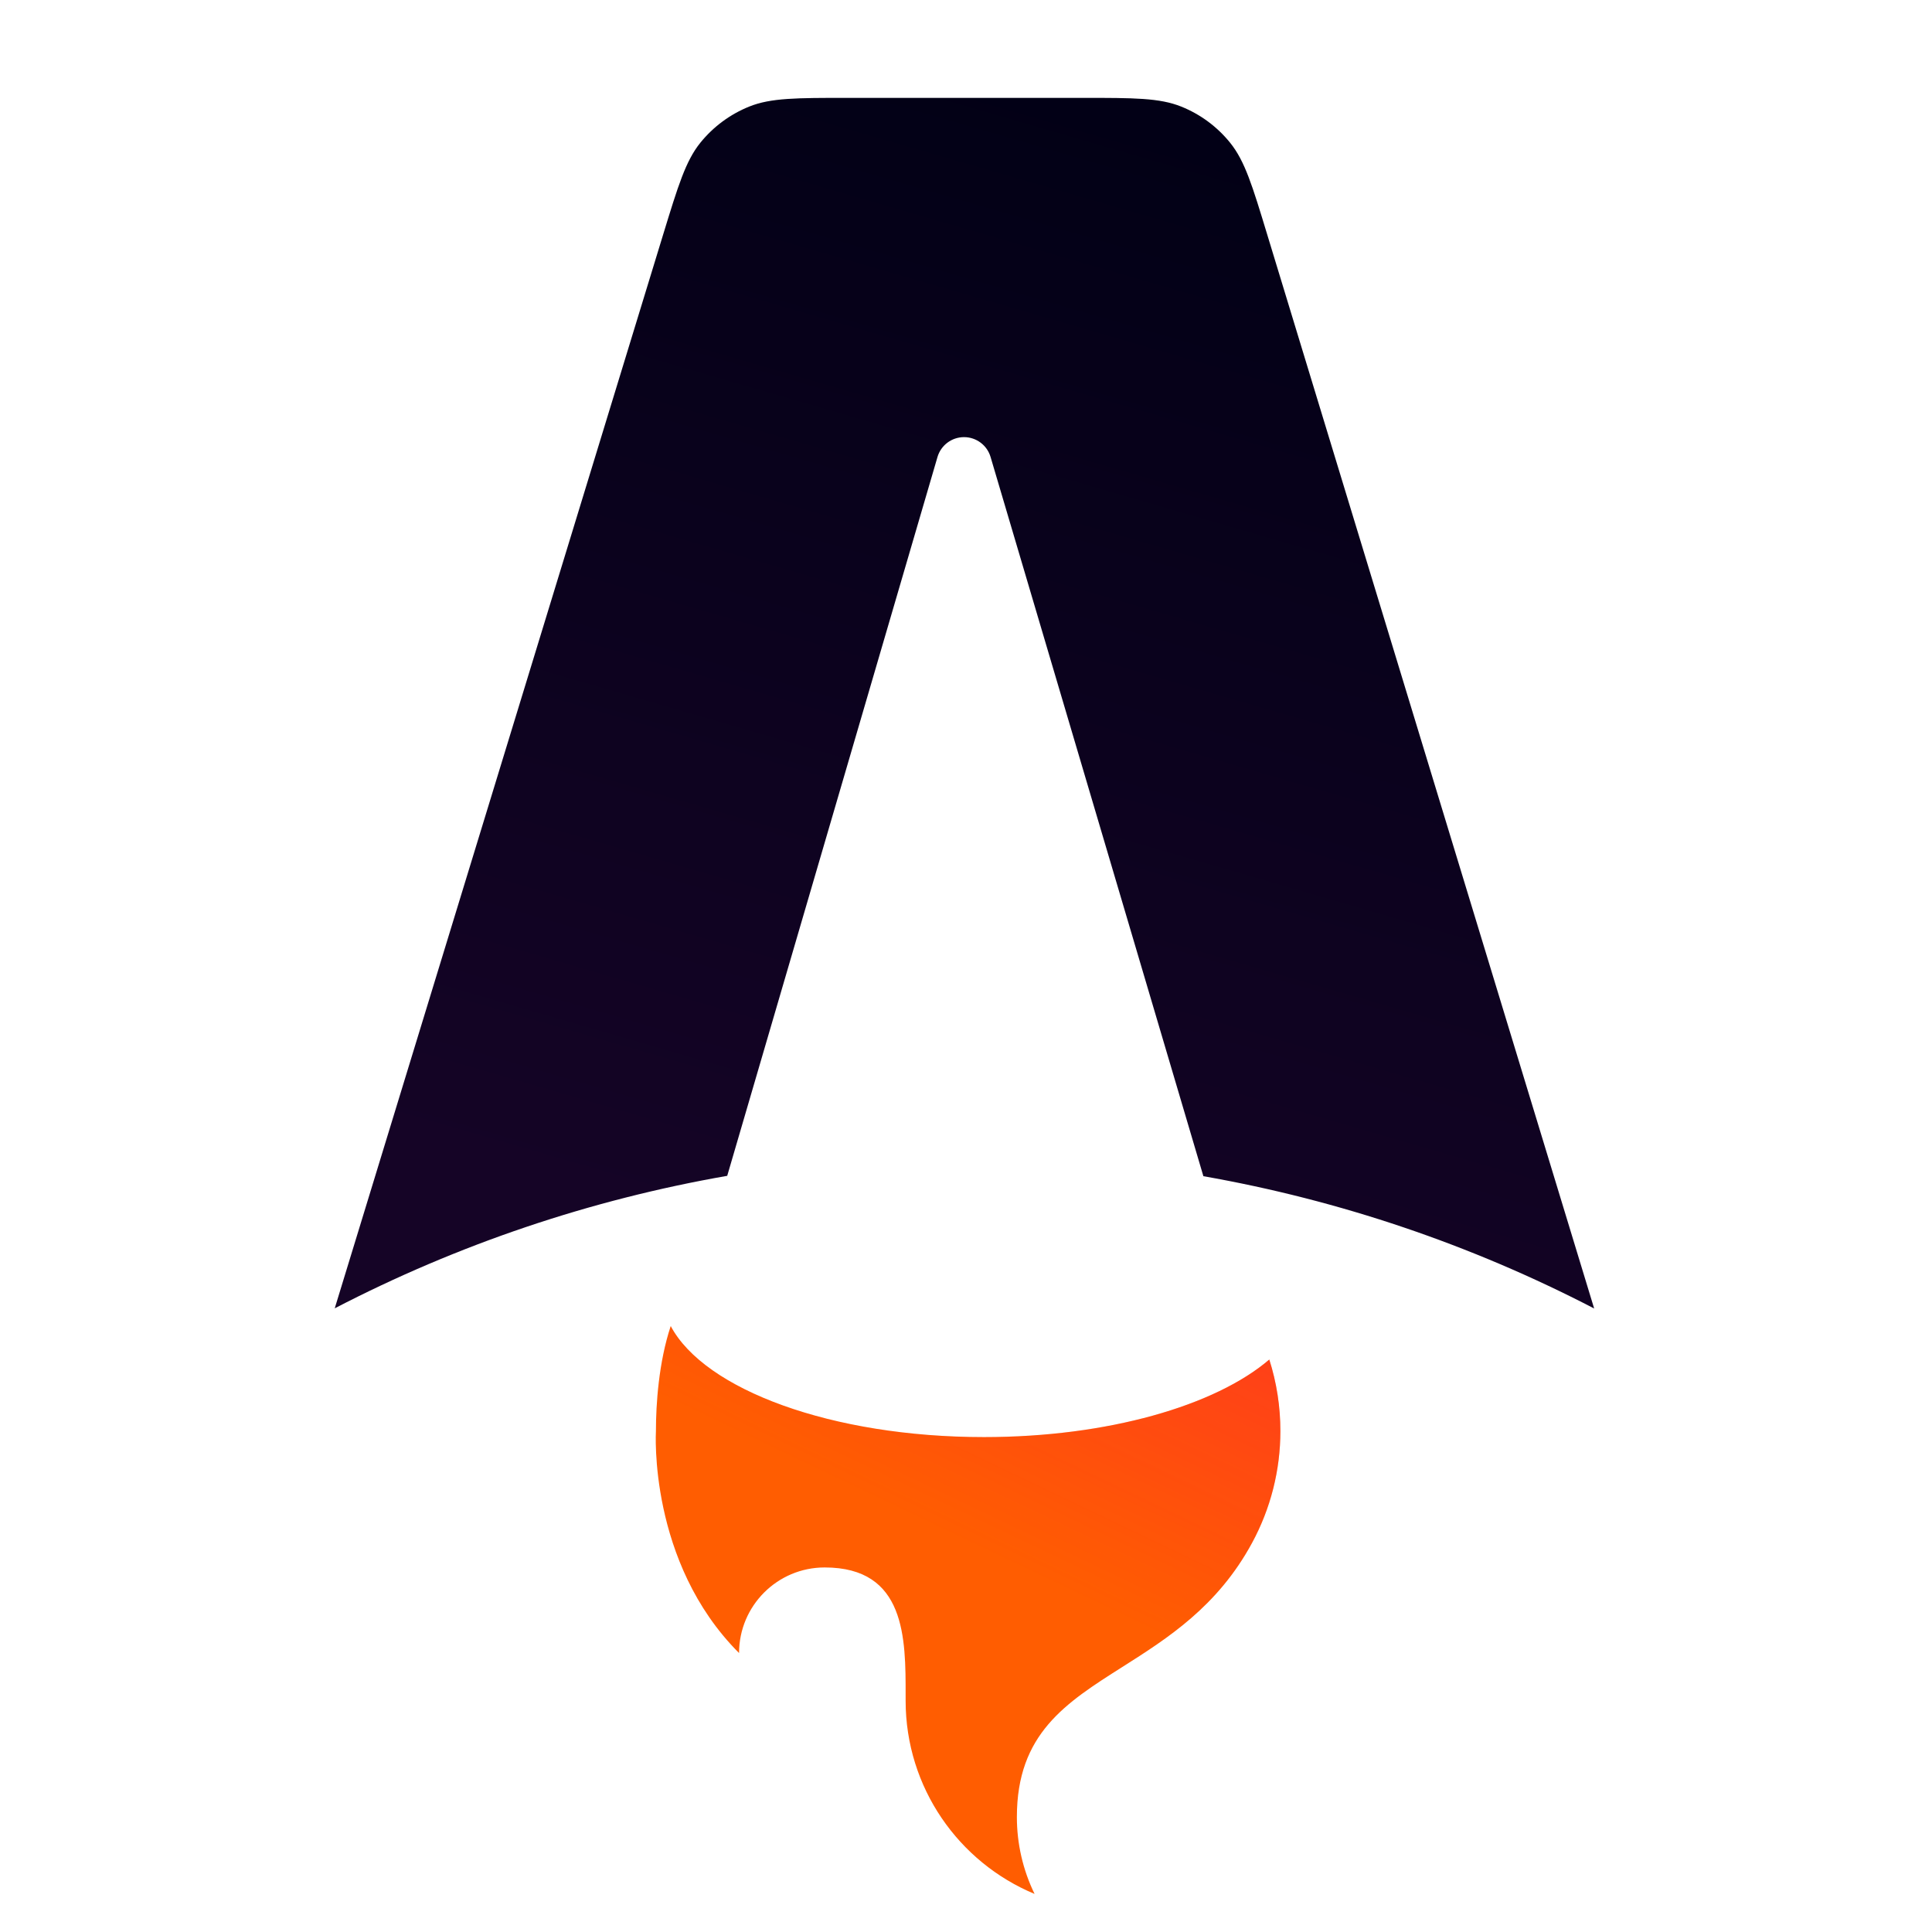
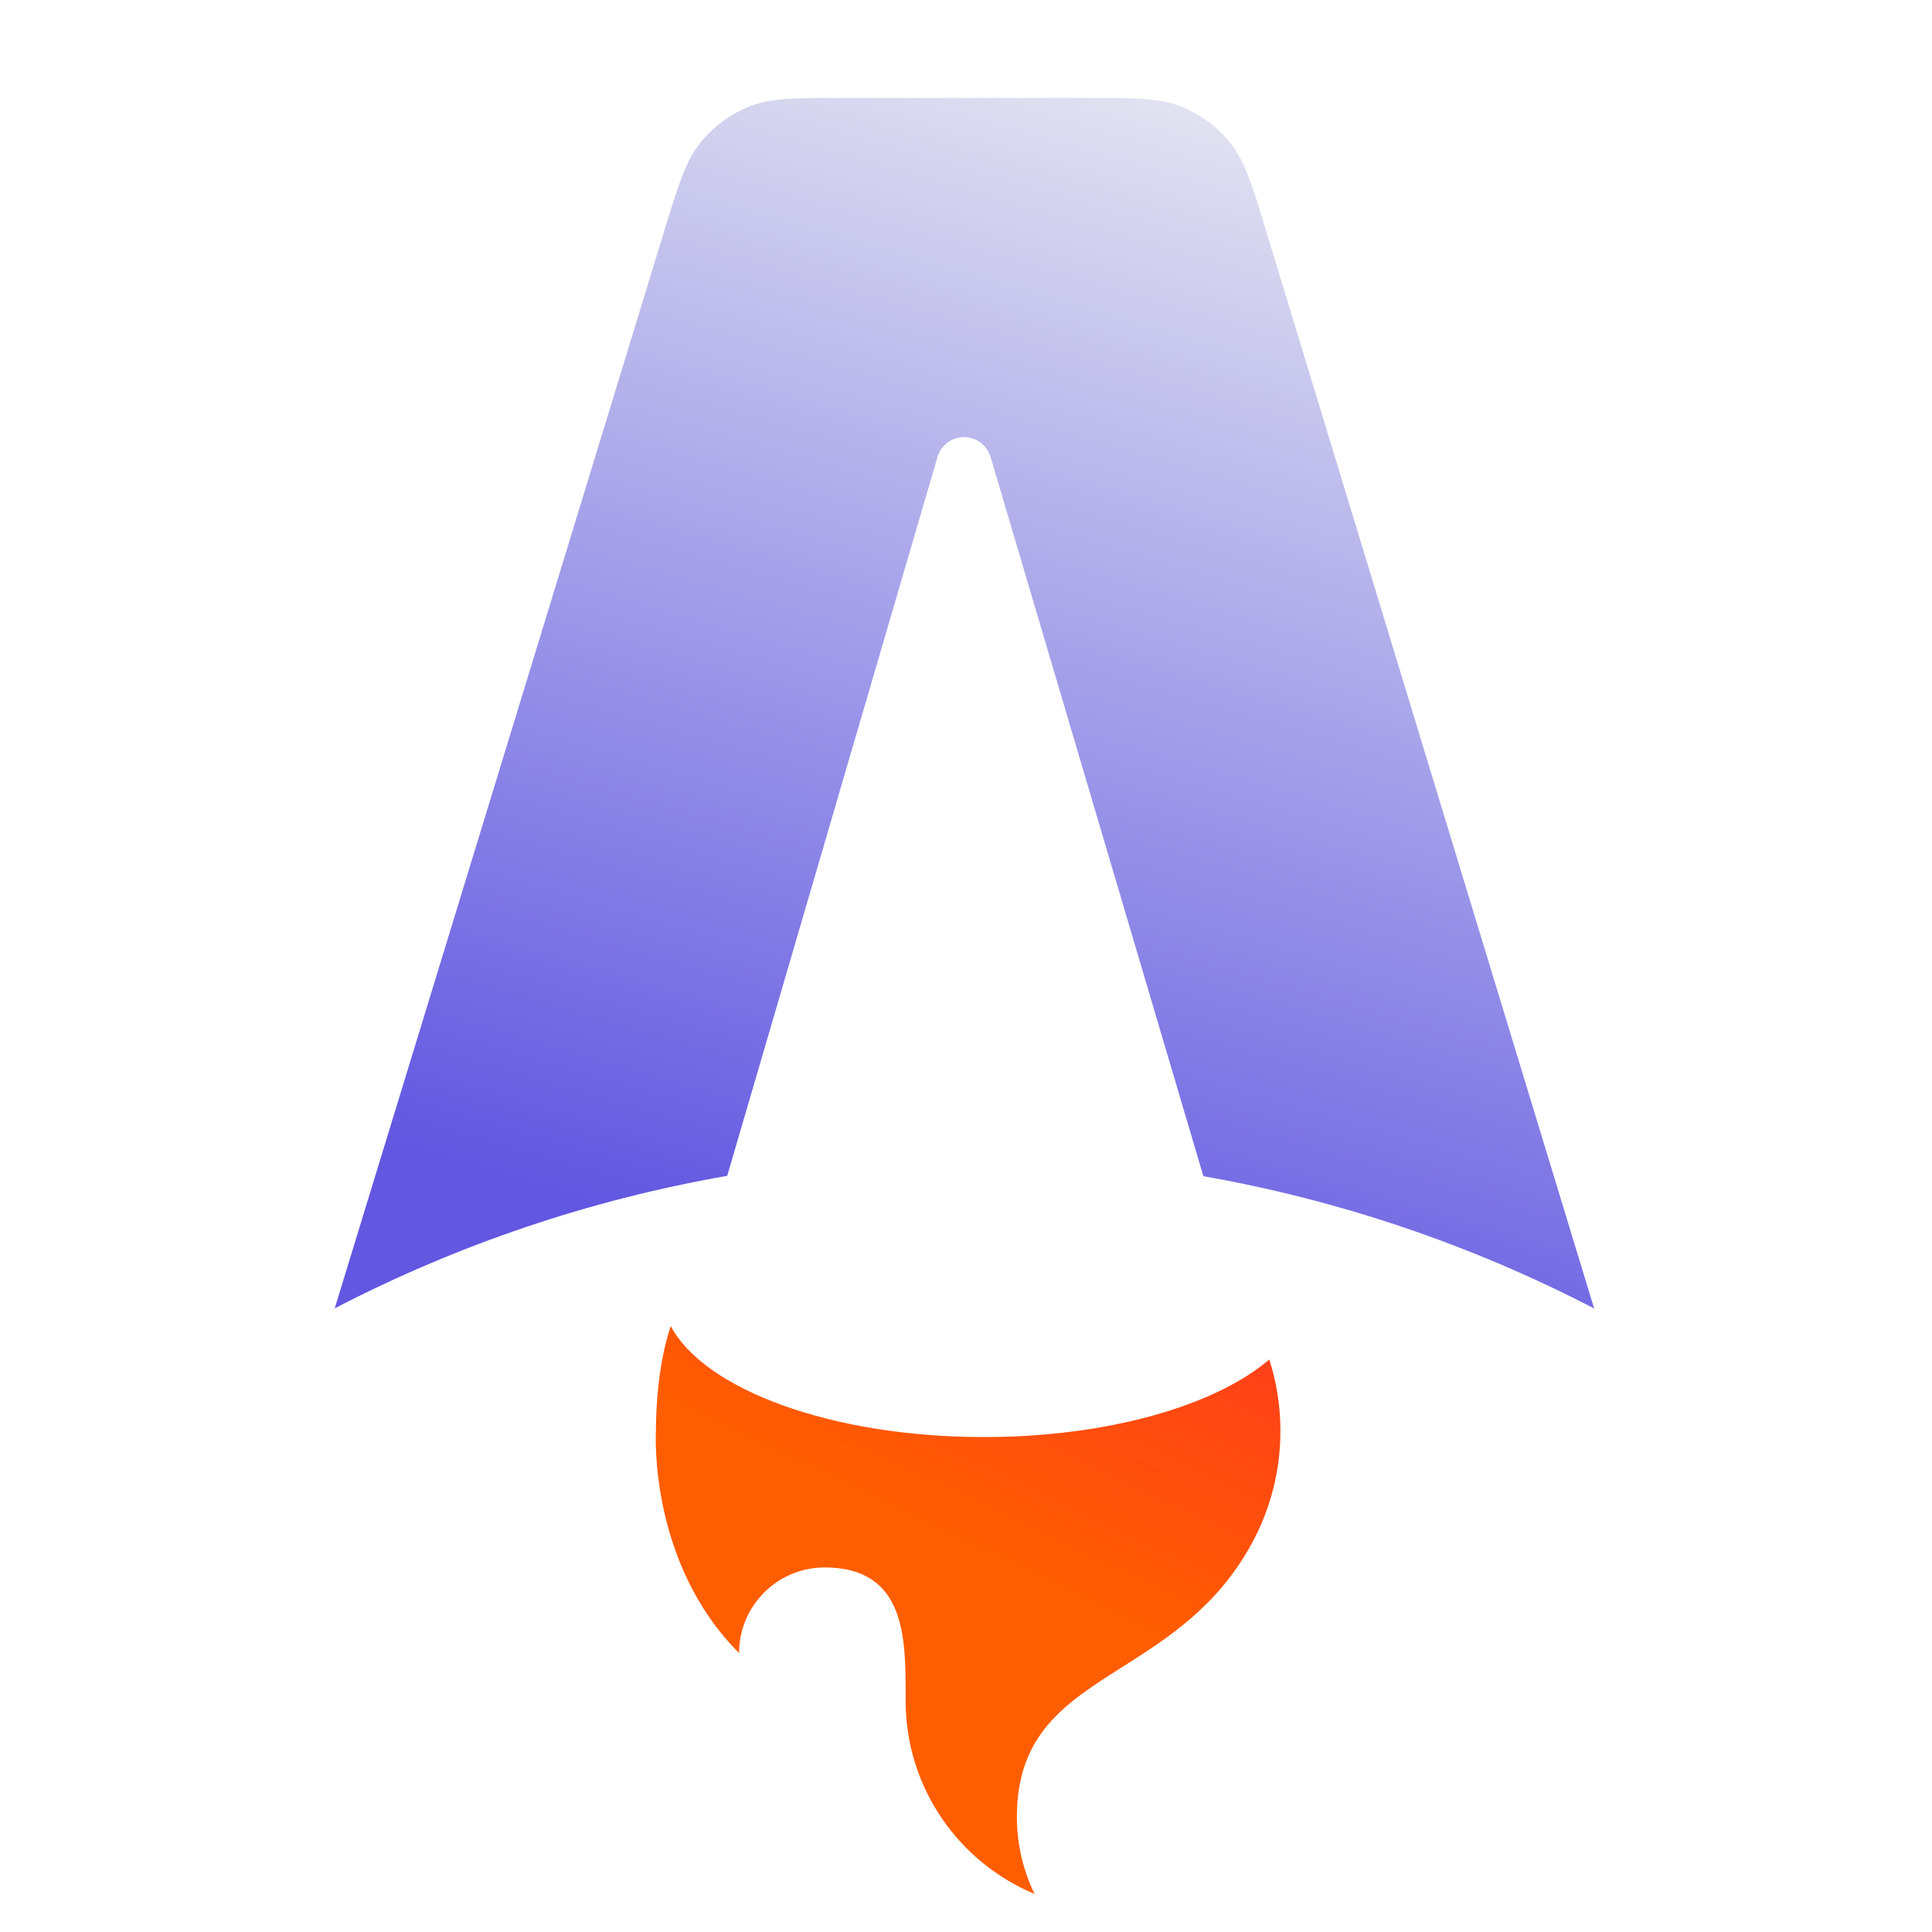
<svg xmlns="http://www.w3.org/2000/svg" viewBox="0 0 128 128">
  <defs>
    <linearGradient id="a" x1="882.997" x2="638.955" y1="27.113" y2="866.902" gradientTransform="scale(.1)" gradientUnits="userSpaceOnUse">
-       <stop offset="0" stop-color="#000014" />
-       <stop offset="1" stop-color="#150426" />
+       <stop offset="0" stop-color="#ECEEF2" />
+       <stop offset="1" stop-color="#6157E1" />
    </linearGradient>
    <linearGradient id="b" x1="1001.68" x2="790.326" y1="652.45" y2="1094.91" gradientTransform="scale(.1)" gradientUnits="userSpaceOnUse">
      <stop offset="0" stop-color="#ff1639" />
      <stop offset="1" stop-color="#ff1639" stop-opacity="0" />
    </linearGradient>
  </defs>
  <path fill="url(#a)" d="M81.504 9.465c.973 1.207 1.469 2.836 2.457 6.09l21.656 71.136a90.079 90.079 0 0 0-25.89-8.765L65.629 30.28a1.833 1.833 0 0 0-3.52.004L48.18 77.902a90.104 90.104 0 0 0-26.003 8.778l21.758-71.14c.996-3.25 1.492-4.876 2.464-6.083a8.023 8.023 0 0 1 3.243-2.398c1.433-.575 3.136-.575 6.535-.575H71.72c3.402 0 5.105 0 6.543.579a7.988 7.988 0 0 1 3.242 2.402Zm0 0" />
  <path fill="#ff5d01" d="M84.094 90.074c-3.57 3.055-10.696 5.137-18.903 5.137-10.07 0-18.515-3.137-20.754-7.356-.8 2.418-.98 5.184-.98 6.954 0 0-.527 8.675 5.508 14.71a5.671 5.671 0 0 1 5.672-5.671c5.37 0 5.367 4.683 5.363 8.488v.336c0 5.773 3.527 10.719 8.543 12.805a11.62 11.62 0 0 1-1.172-5.098c0-5.508 3.23-7.555 6.988-9.938 2.989-1.894 6.309-4 8.594-8.222a15.513 15.513 0 0 0 1.875-7.41 15.55 15.55 0 0 0-.734-4.735Zm0 0" />
  <path fill="url(#b)" d="M84.094 90.074c-3.57 3.055-10.696 5.137-18.903 5.137-10.07 0-18.515-3.137-20.754-7.356-.8 2.418-.98 5.184-.98 6.954 0 0-.527 8.675 5.508 14.71a5.671 5.671 0 0 1 5.672-5.671c5.37 0 5.367 4.683 5.363 8.488v.336c0 5.773 3.527 10.719 8.543 12.805a11.62 11.62 0 0 1-1.172-5.098c0-5.508 3.23-7.555 6.988-9.938 2.989-1.894 6.309-4 8.594-8.222a15.513 15.513 0 0 0 1.875-7.41 15.55 15.55 0 0 0-.734-4.735Zm0 0" />
</svg>
